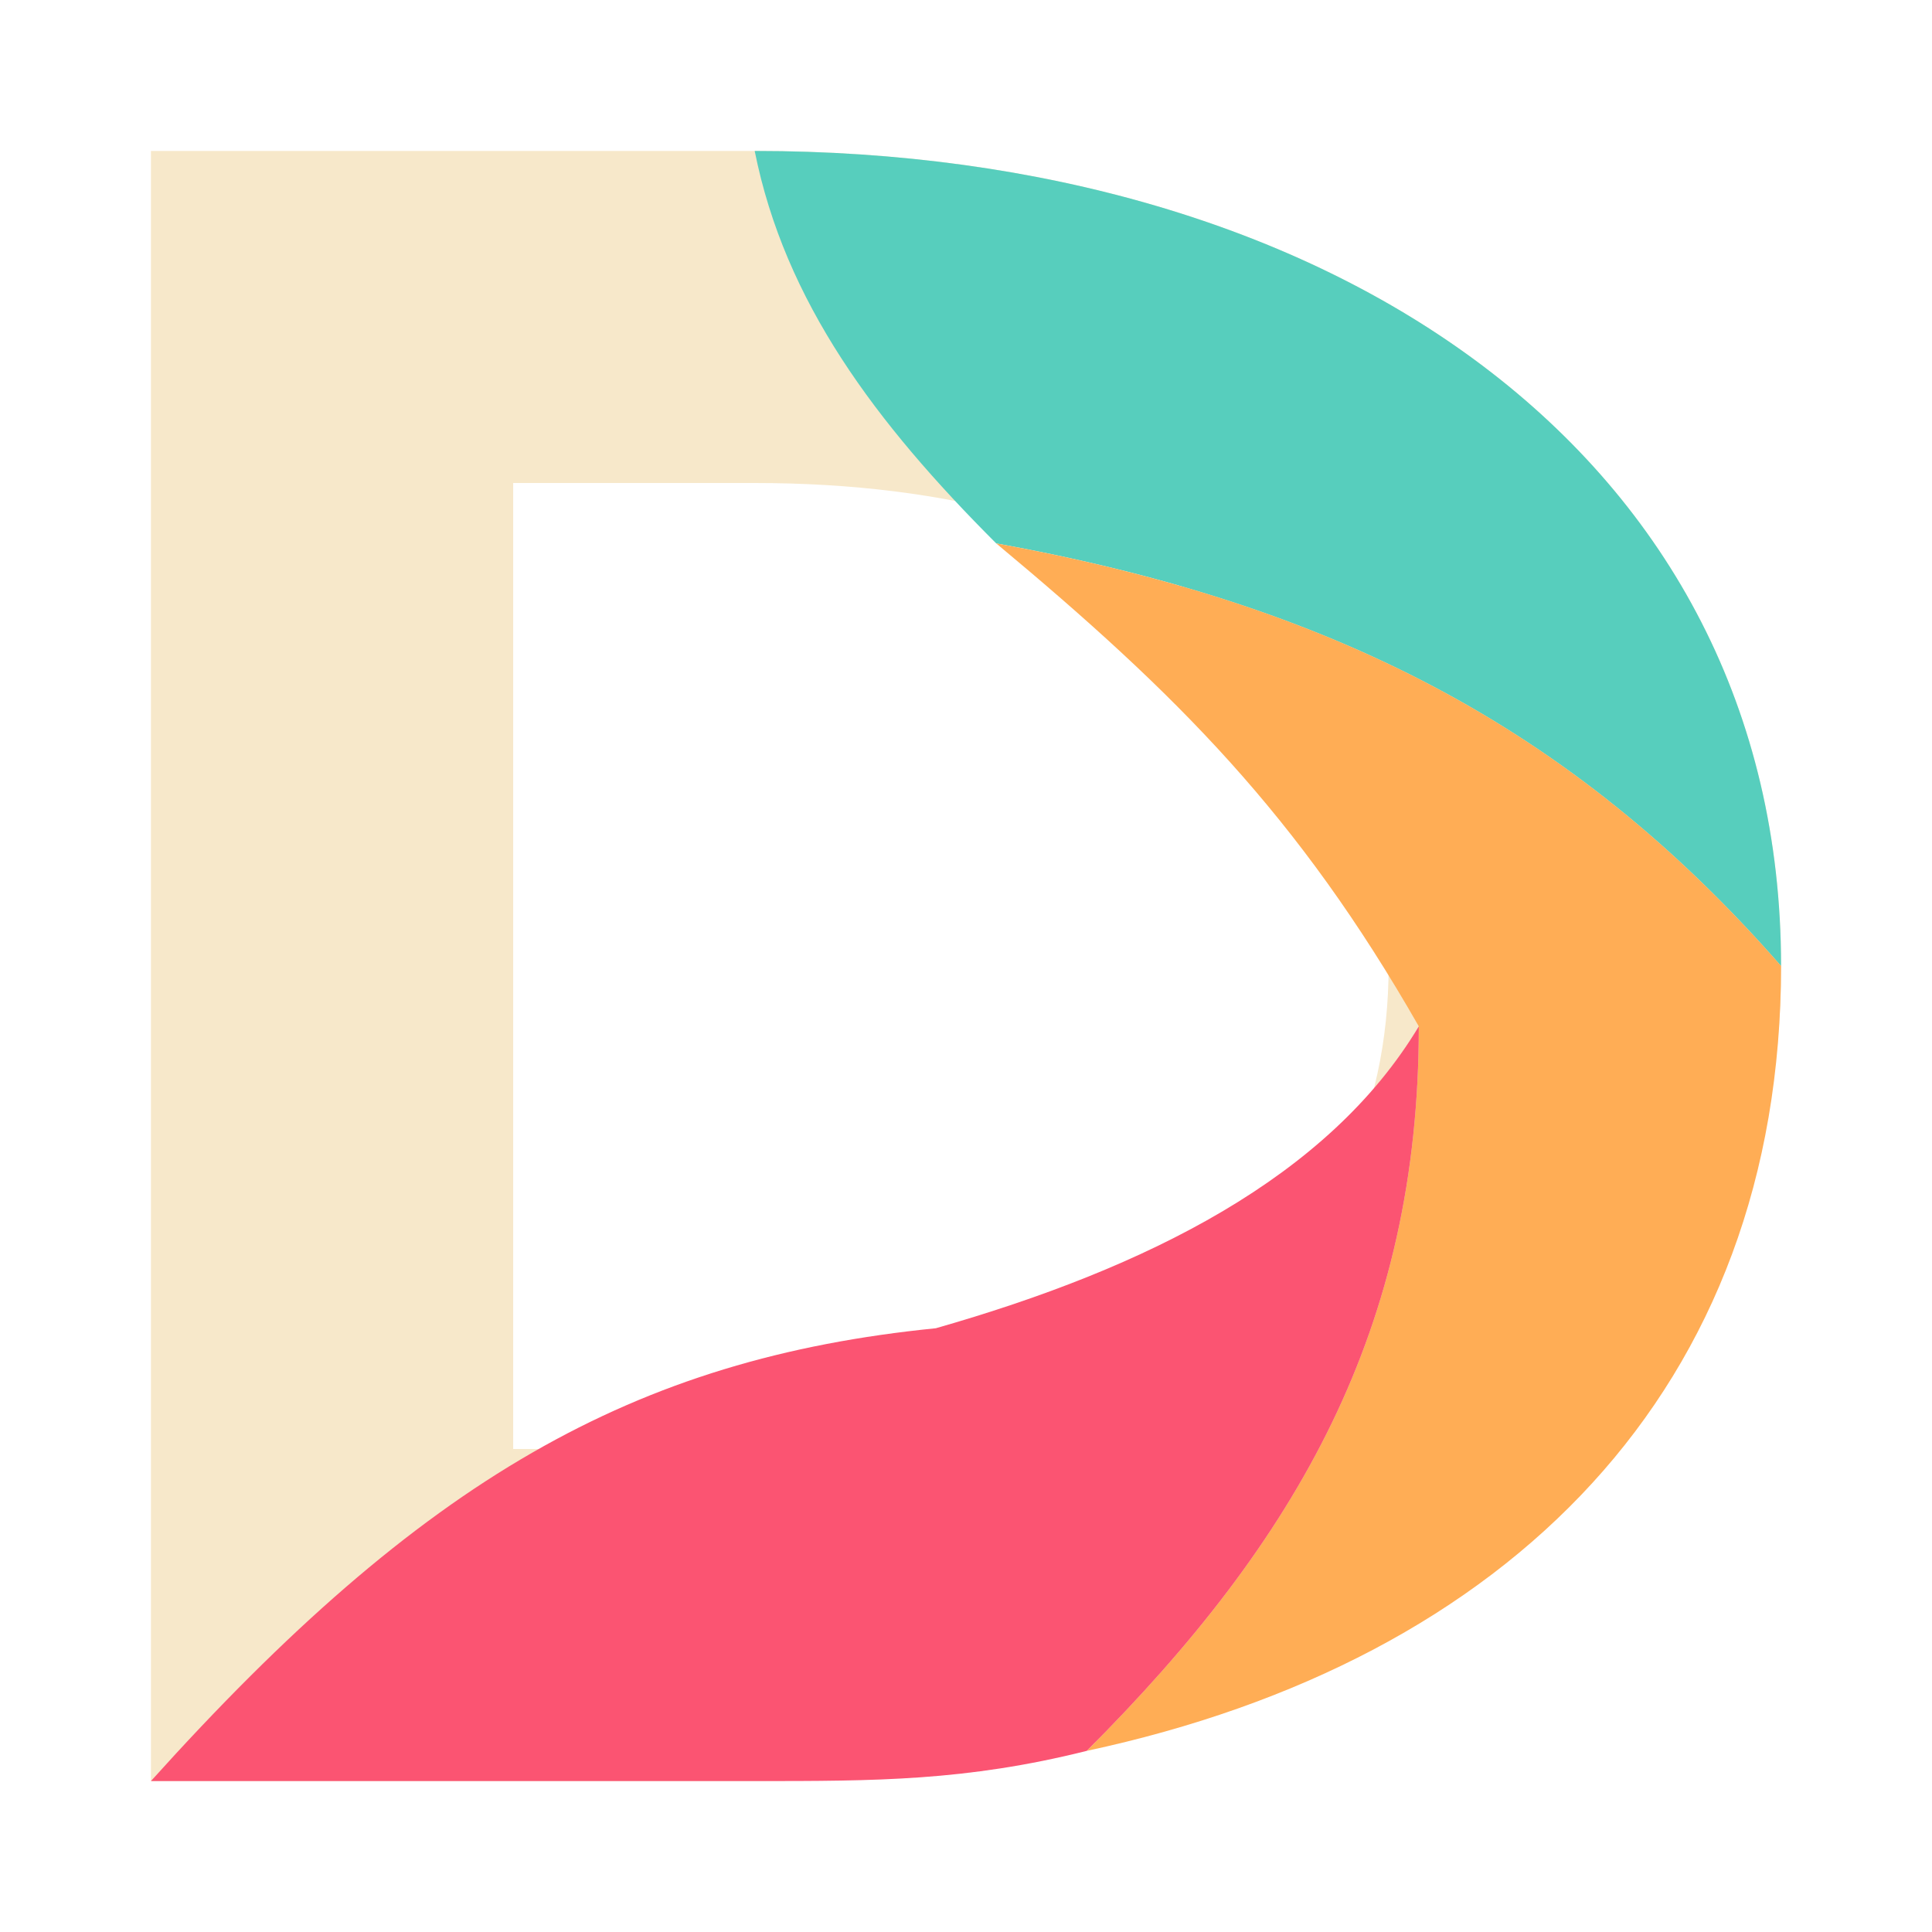
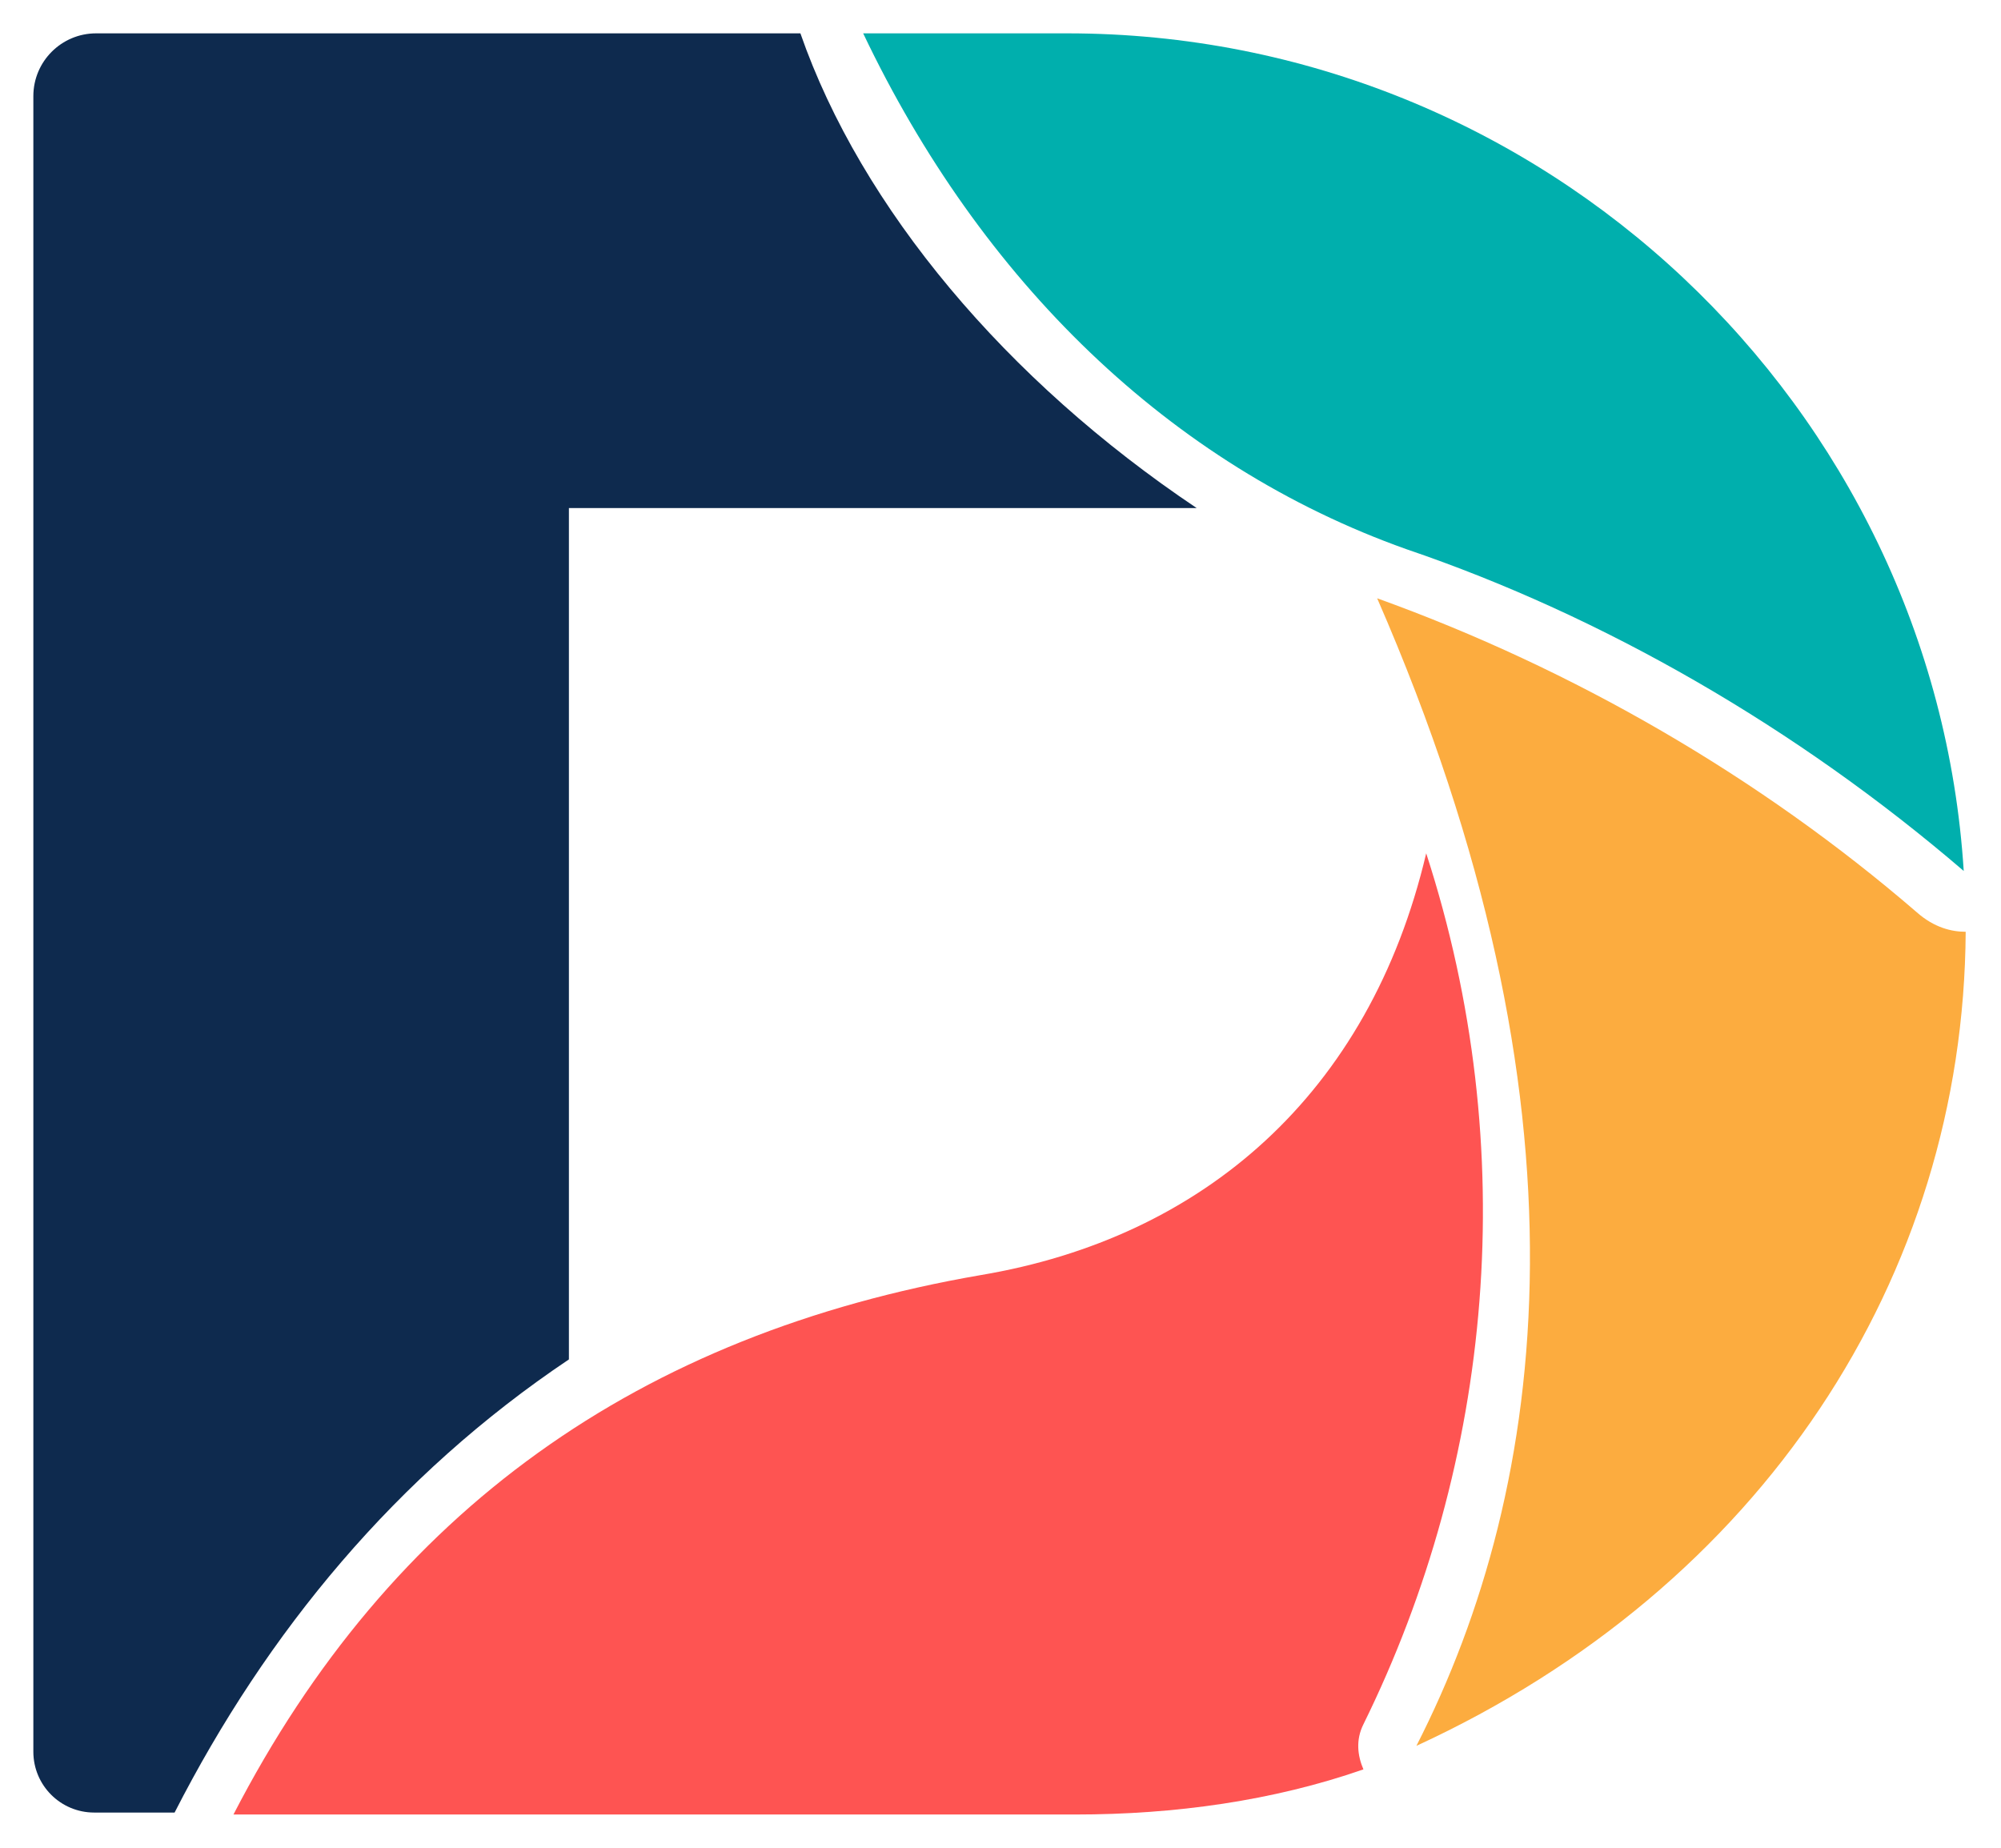
- <svg xmlns="http://www.w3.org/2000/svg" viewBox="0 0 64 64">
-   <path fill="#f7e8ca" d="M5 5h20c19 0 34 10 34 27S44 59 25 59H5zm12 11v32h8c13 0 21-6 21-16s-8-16-21-16z" />
-   <path fill="#57cebd" d="M25 5c19 0 34 10 34 27-7-8-15-12-26-14-4-4-7-8-8-13z" />
-   <path fill="#ffad55" d="M59 32c0 14-9 23-23 26 7-7 11-14 11-24-4-7-8-11-14-16 11 2 19 6 26 14z" />
-   <path fill="#fb5472" d="M36 58c-4 1-7 1-11 1H5c9-10 16-14 26-15 7-2 13-5 16-10 0 10-4 17-11 24z" />
+ <svg xmlns="http://www.w3.org/2000/svg" viewBox="165 222 1020 942">
+   <path fill="#0e2a4e" d="M214 239h359c31 89 105 177 202 242H455v434c-88 59-154 139-201 231h-41a31 31 0 0 1-31-31V271a32 32 0 0 1 32-32z" />
+   <path fill="#00afad" d="M605 239h104c243 0 442 190 457 427-85-73-184-130-284-164-121-43-217-137-277-263z" />
+   <path fill="#fcac3f" d="M867 527c100 36 195 91 275 160 9 8 18 10 25 10-1 176-104 334-280 415 68-133 93-326-20-585z" />
+   <path fill="#fe5452" d="M284 1147c80-155 207-245 381-275 113-19 198-92 227-215 49 151 34 310-32 444-4 8-3 16 0 23-46 16-96 23-147 23z" />
</svg>
